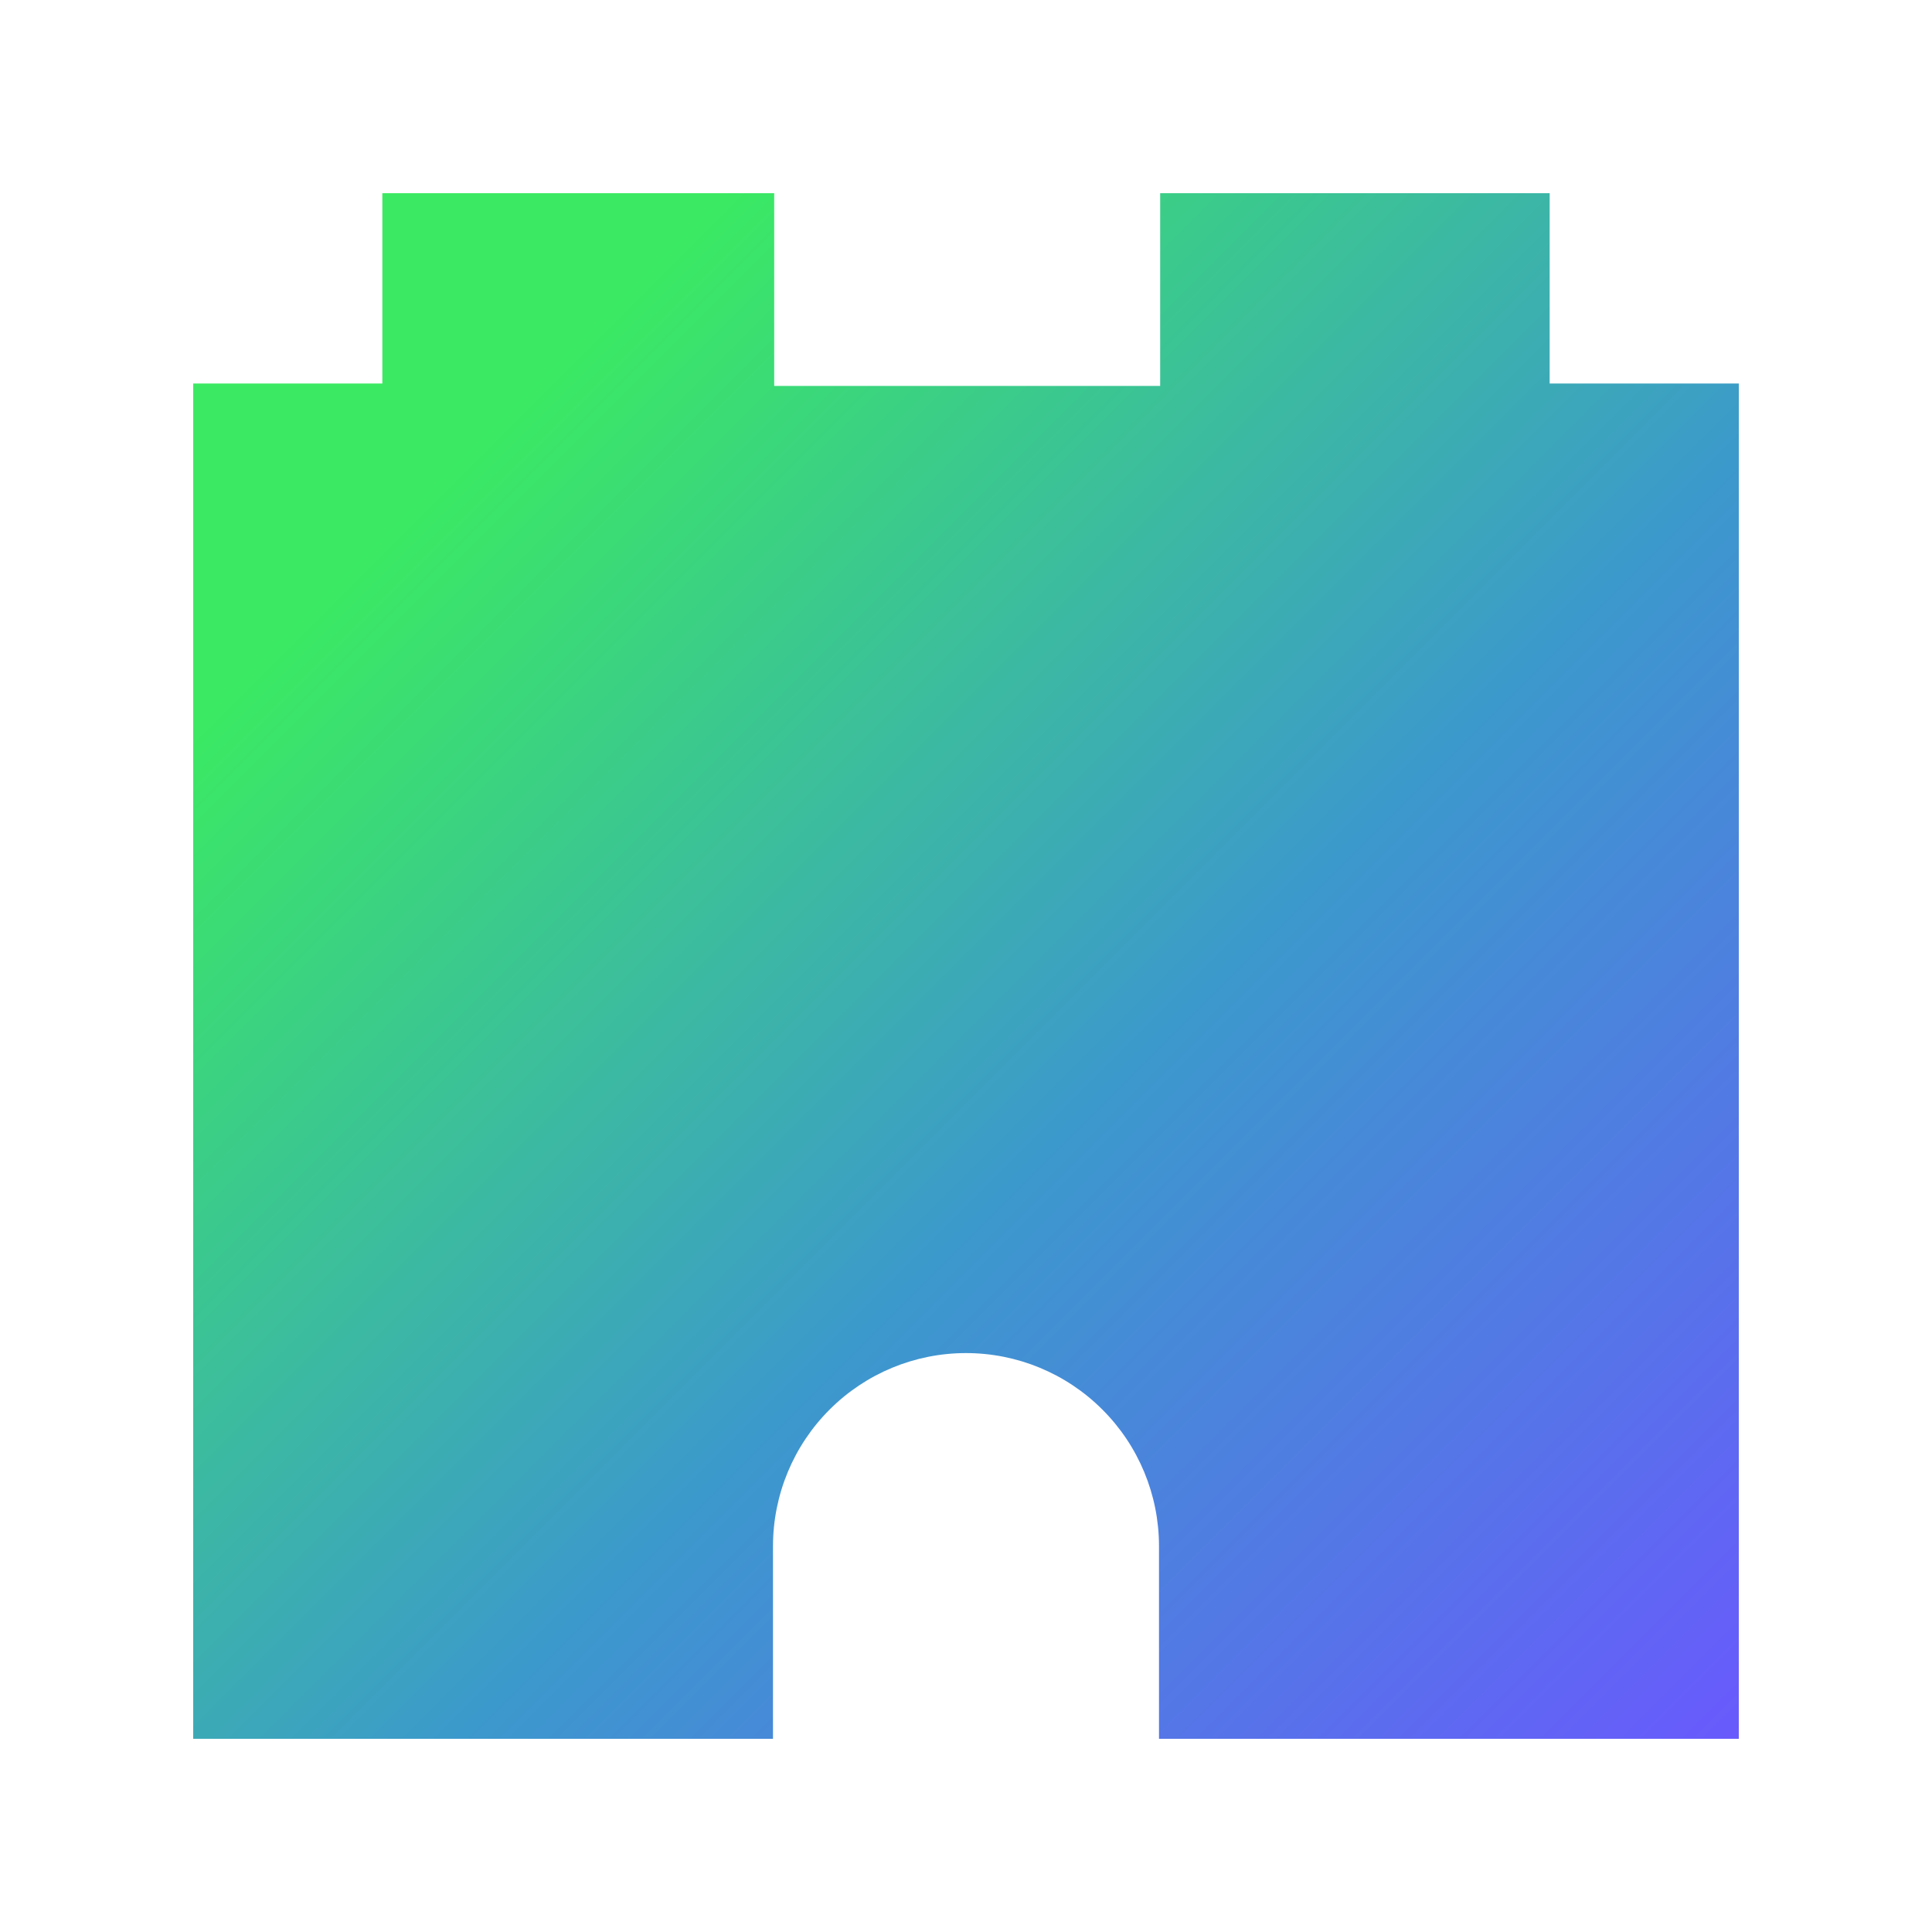
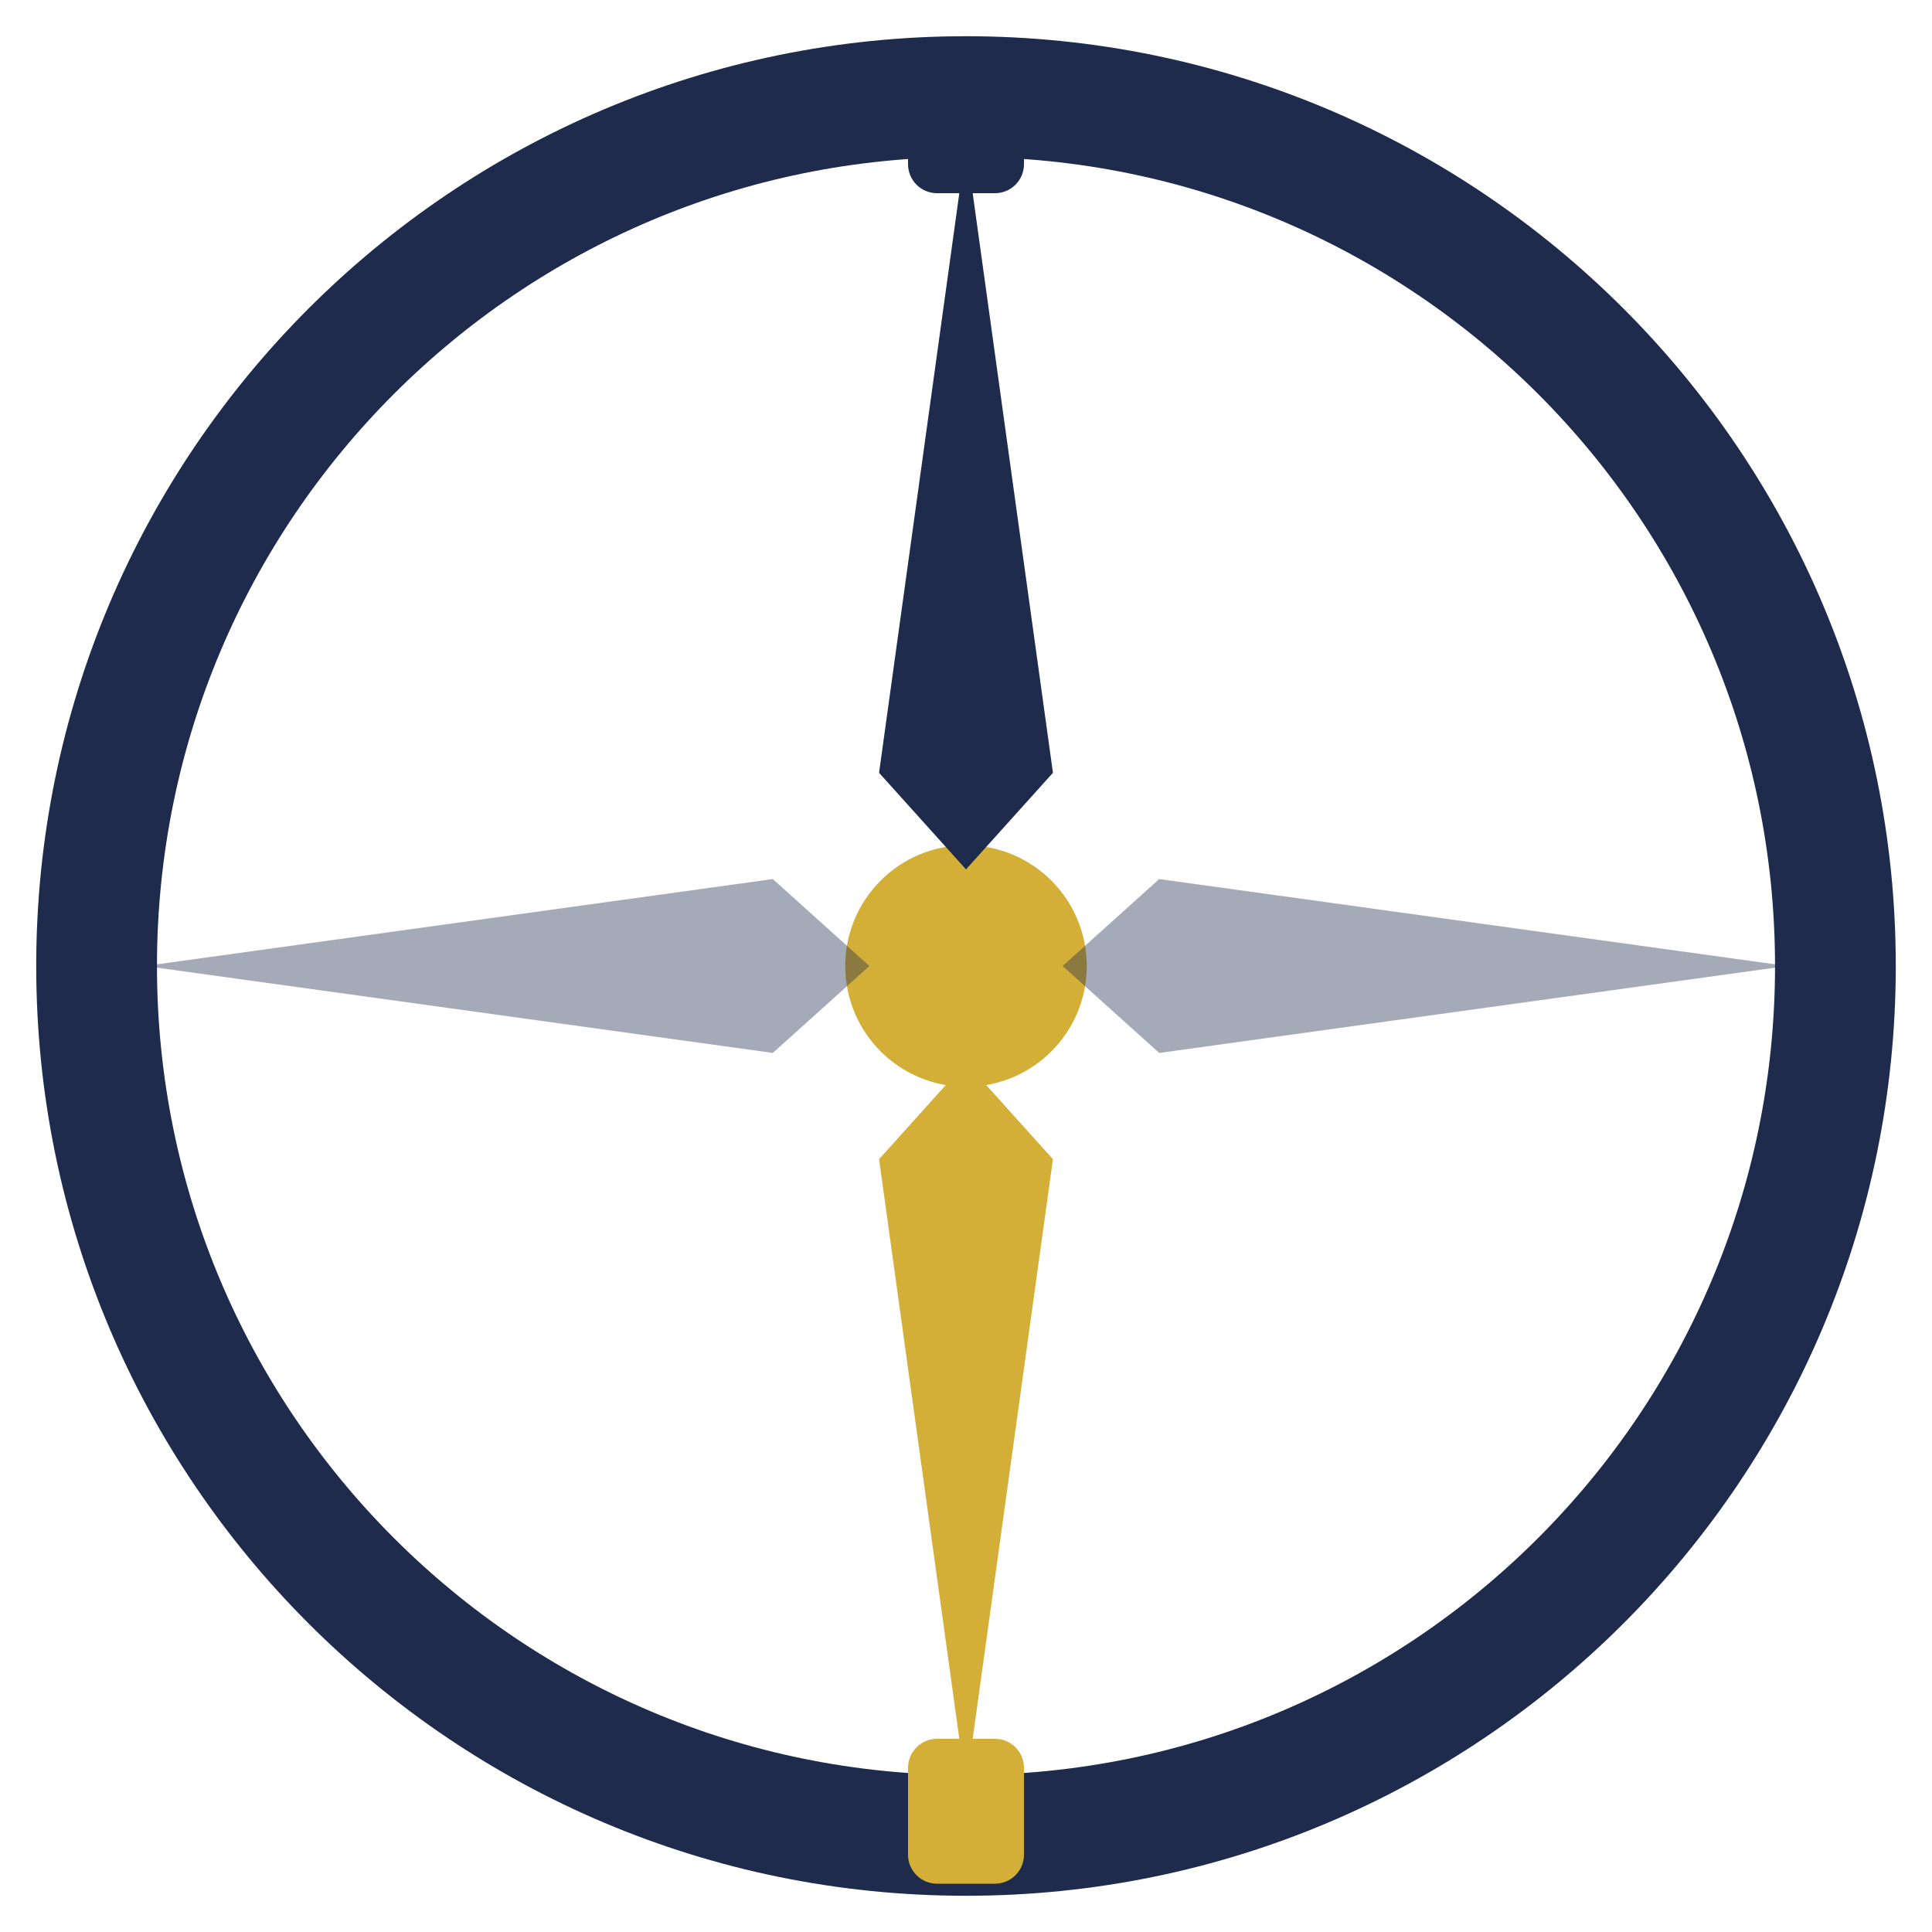
<svg xmlns="http://www.w3.org/2000/svg" width="40" height="40" viewBox="0 0 40 40" fill="none">
-   <path d="M32.084 7.94V4H24.02V7.99H16.029V4H7.916V7.94H4V36H16.004V32.005C16.006 30.946 16.427 29.931 17.177 29.183C17.926 28.434 18.941 28.014 20 28.014C21.059 28.014 22.074 28.434 22.823 29.183C23.573 29.931 23.994 30.946 23.996 32.005V36H36V7.94H32.084Z" fill="url(#paint0_linear)" />
-   <defs>
-     <linearGradient id="paint0_linear" x1="2.942" y1="4.9" x2="37.777" y2="39.734" gradientUnits="userSpaceOnUse">
-       <stop offset="0.159" stop-color="#3BEA62" />
-       <stop offset="0.54" stop-color="#3C99CC" />
-       <stop offset="0.937" stop-color="#6B57FF" />
-     </linearGradient>
-   </defs>
+   <circle cx="20" cy="20" r="18" stroke="#1E2B4D" stroke-width="2.5" fill="none" />
+   <circle cx="20" cy="20" r="2.5" fill="#D4AF37" />
+   <polygon points="20,3 21.8,16 20,18 18.2,16" fill="#1E2B4D" />
+   <polygon points="20,37 18.2,24 20,22 21.8,24" fill="#D4AF37" />
+   <polygon points="3,20 16,18.2 18,20 16,21.8" fill="#1E2B4D" opacity="0.4" />
+   <polygon points="37,20 24,21.8 22,20 24,18.2" fill="#1E2B4D" opacity="0.4" />
+   <rect x="18.8" y="1" width="2.4" height="3" rx="0.6" fill="#1E2B4D" />
+   <rect x="18.8" y="36" width="2.4" height="3" rx="0.6" fill="#D4AF37" />
</svg>
